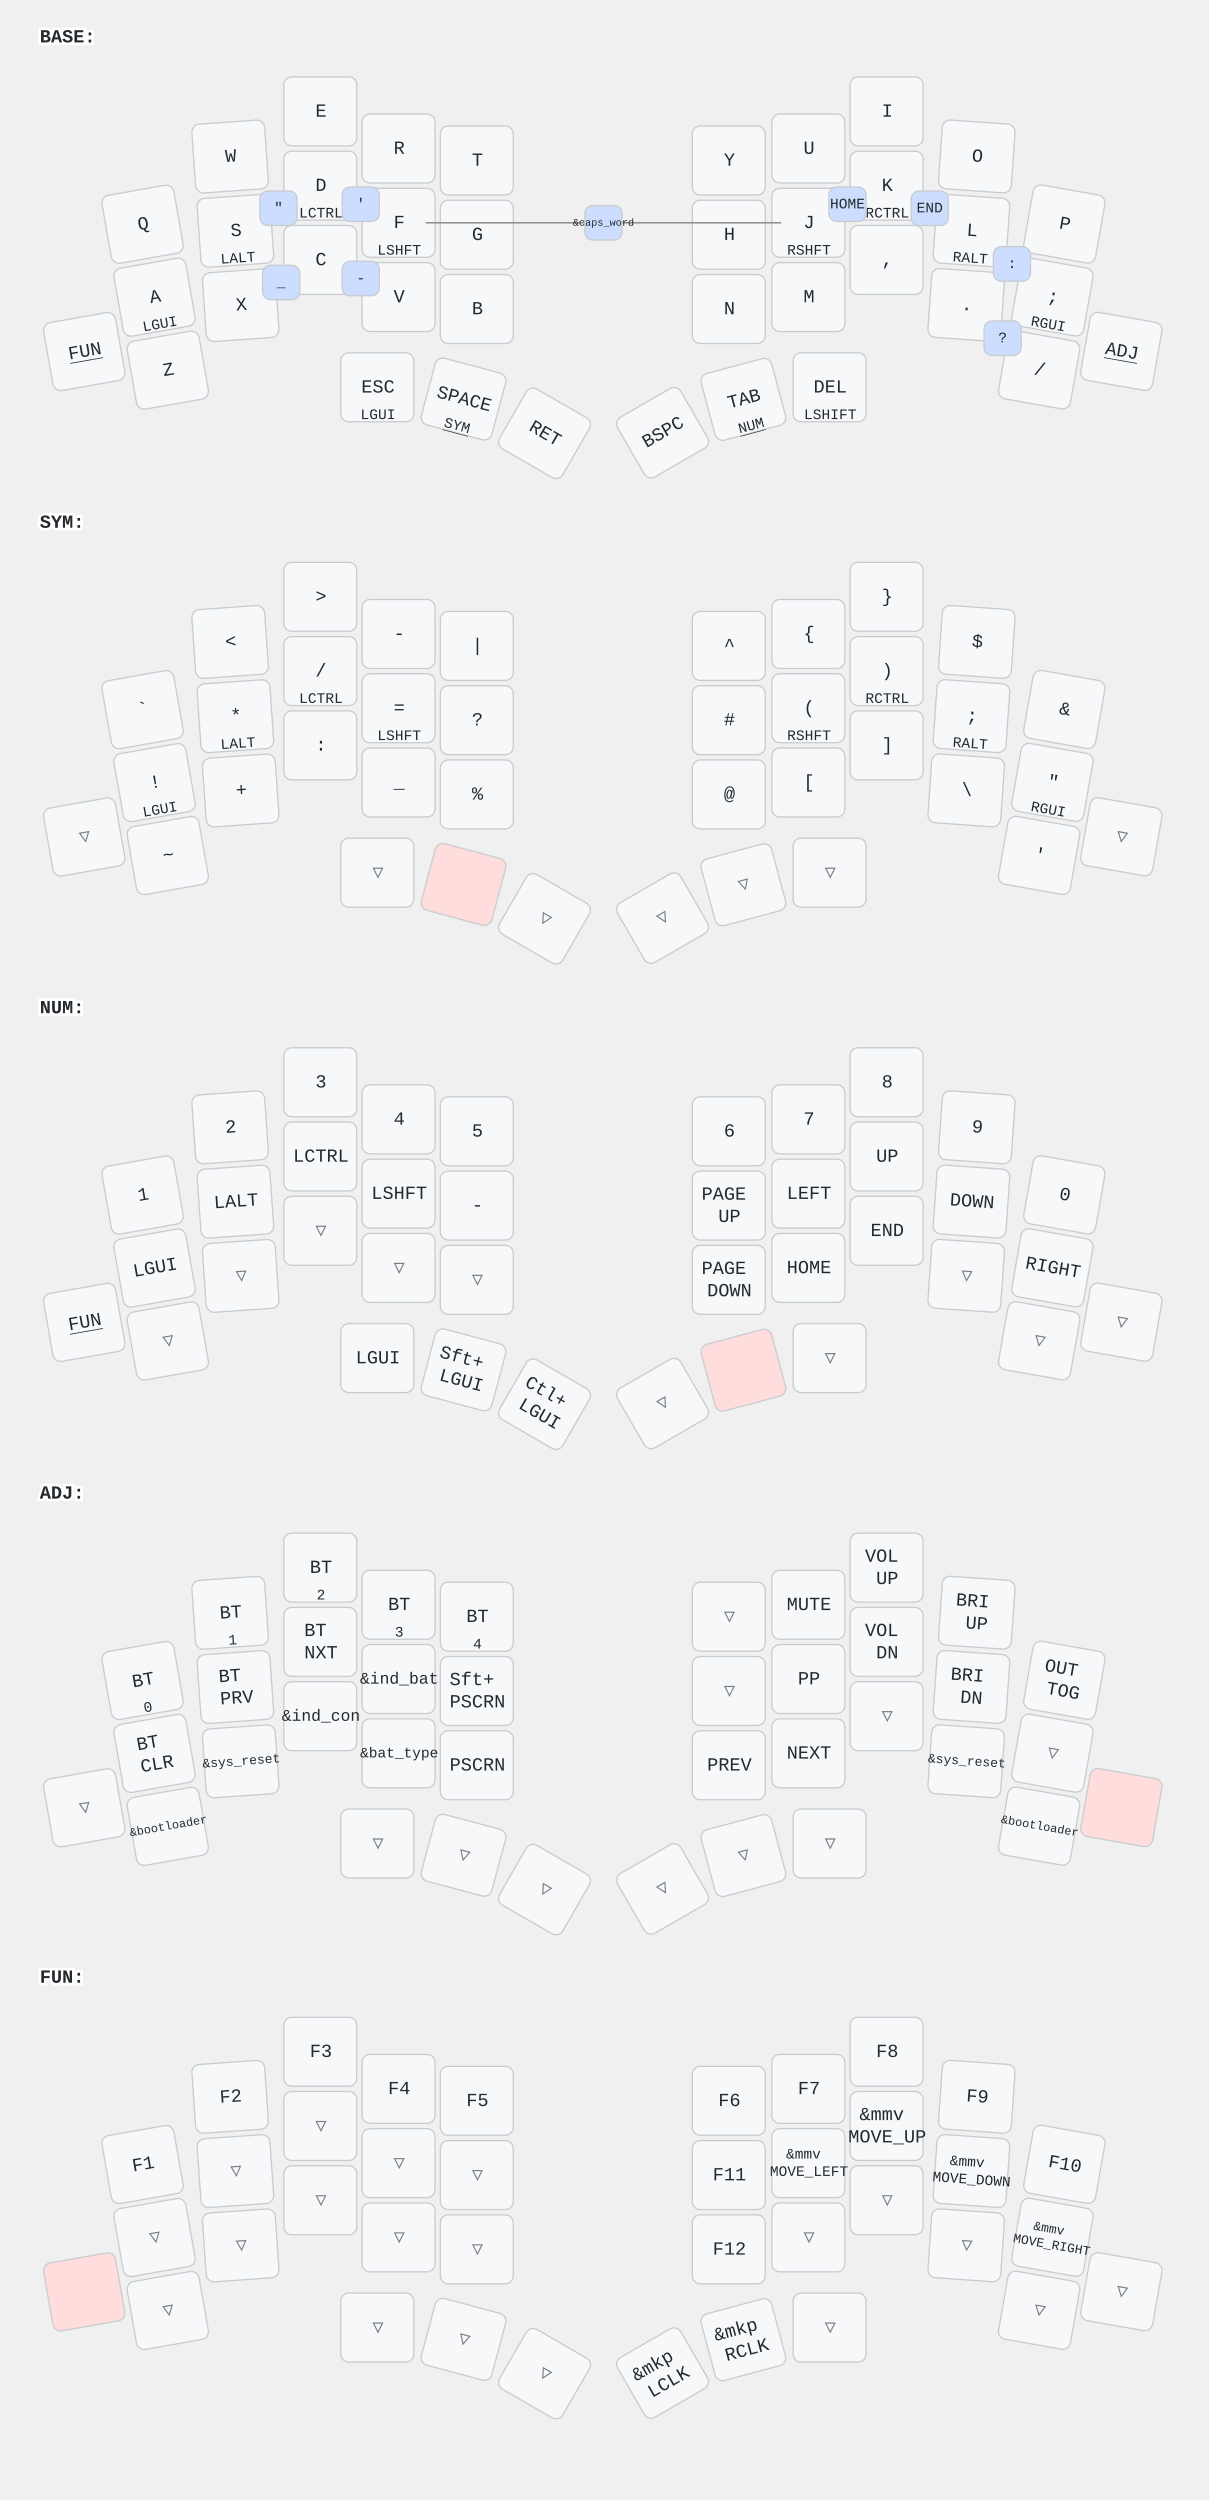
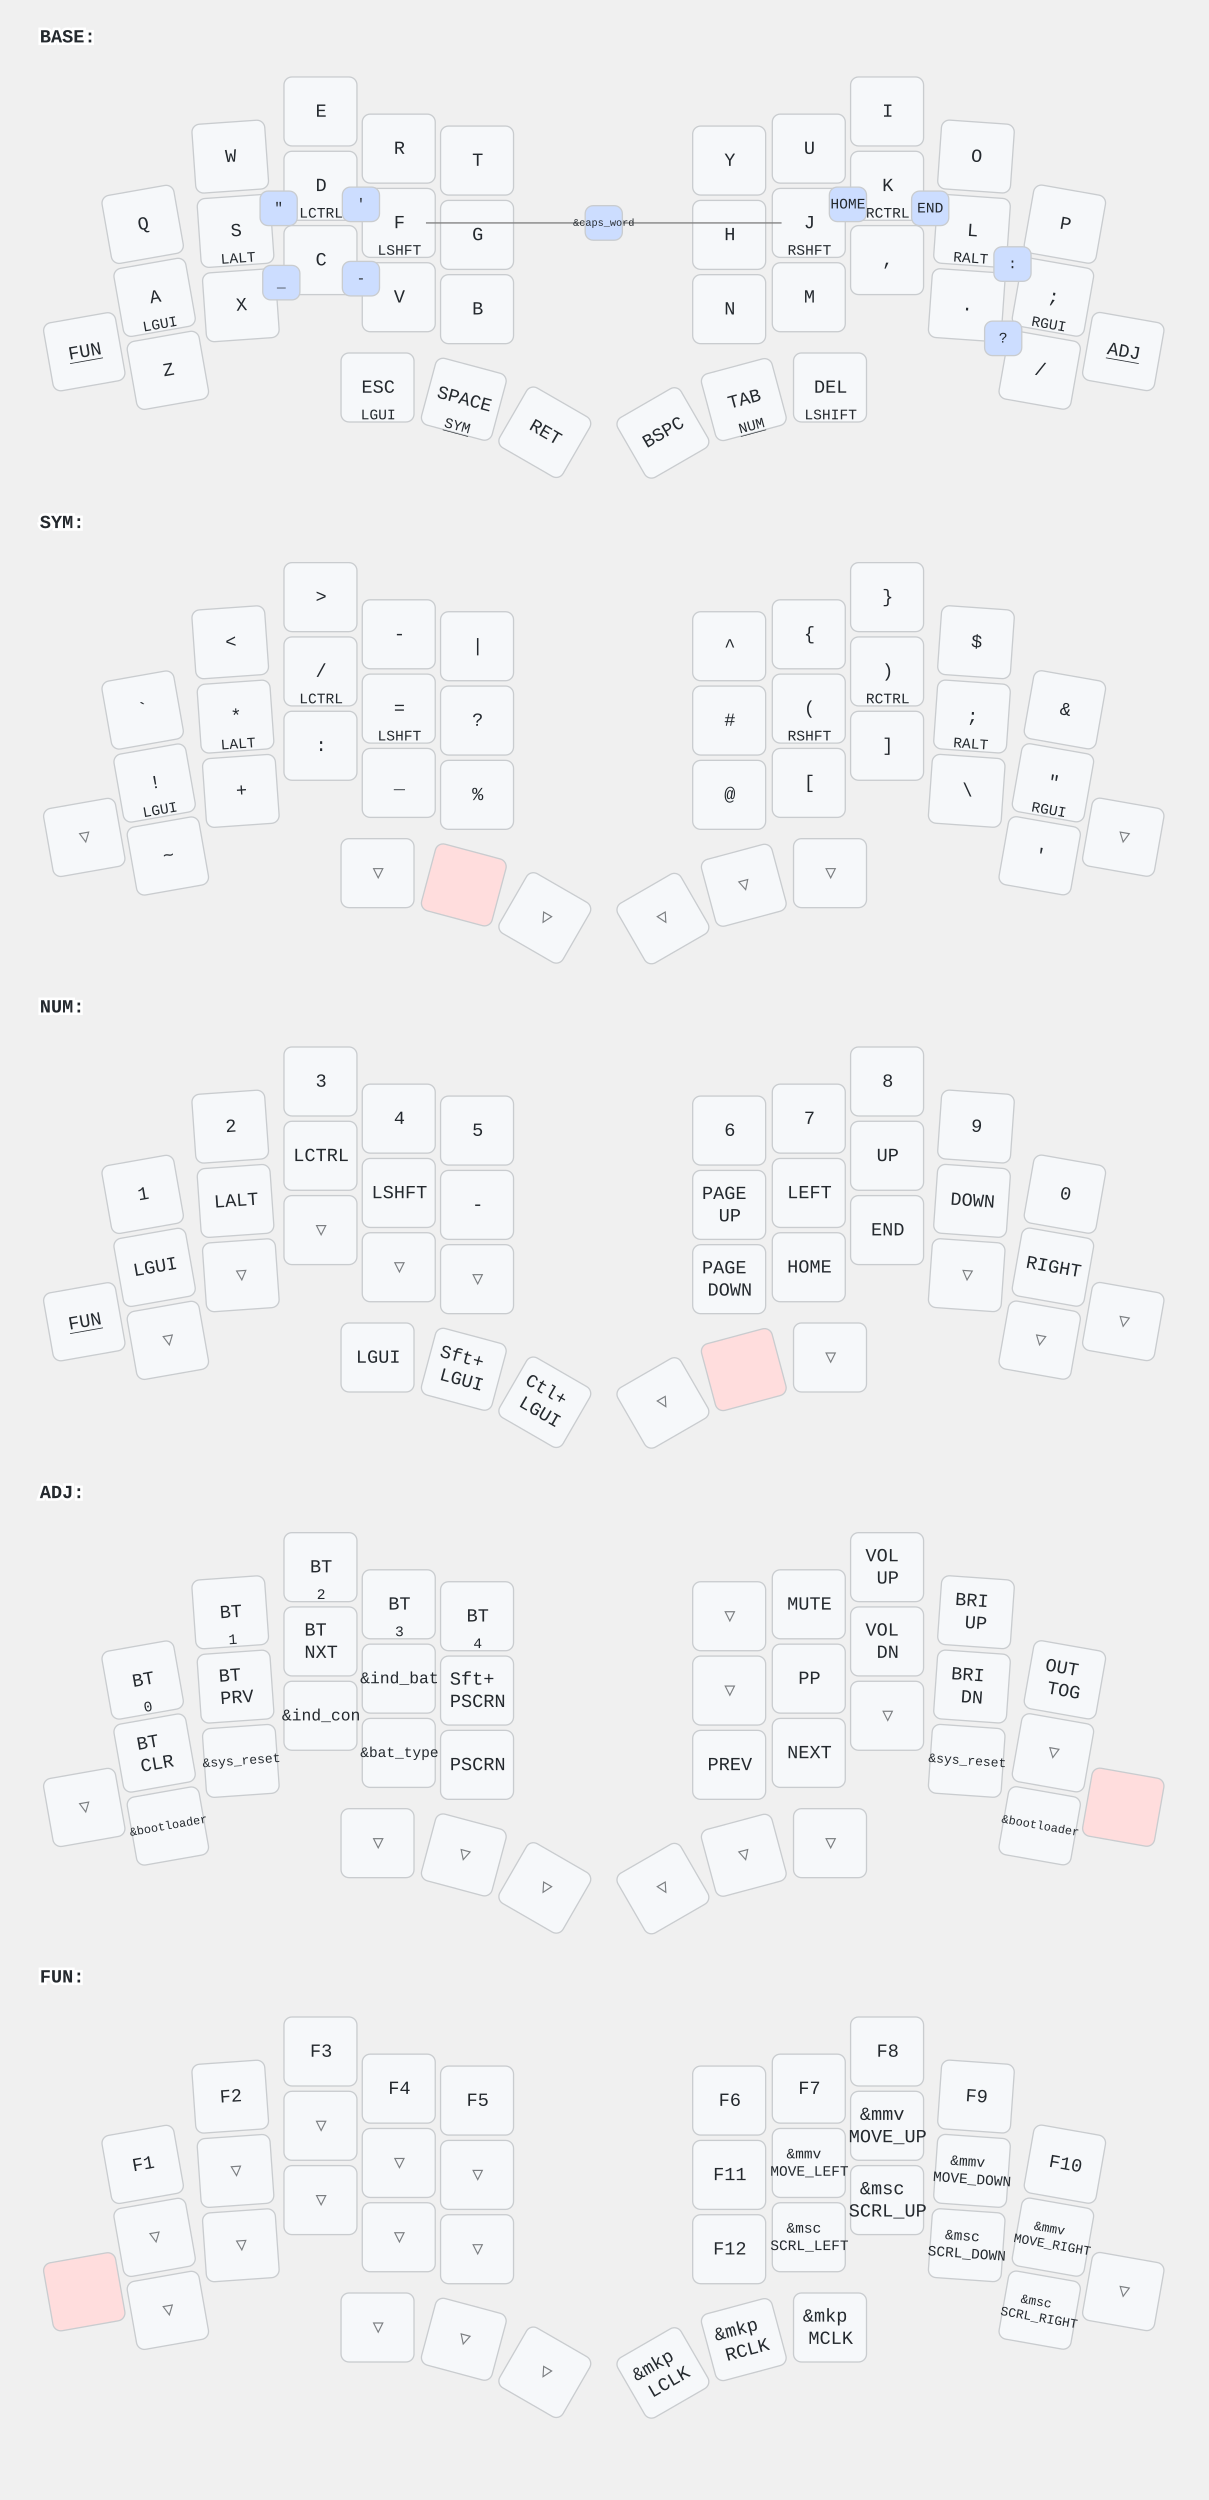
- <svg xmlns="http://www.w3.org/2000/svg" width="911" height="1885" viewBox="0 0 911 1885" class="keymap">
+ <svg xmlns="http://www.w3.org/2000/svg" width="911" height="1884" viewBox="0 0 911 1884" class="keymap">
  <style>/* inherit to force styles through use tags */
svg path {
    fill: inherit;
}

/* font and background color specifications */
svg.keymap {
    font-family: SFMono-Regular,Consolas,Liberation Mono,Menlo,monospace;
    font-size: 14px;
    font-kerning: normal;
    text-rendering: optimizeLegibility;
    fill: #24292e;
}

/* default key styling */
rect.key {
    fill: #f6f8fa;
}

rect.key, rect.combo {
    stroke: #c9cccf;
    stroke-width: 1;
}

/* default key side styling, only used is draw_key_sides is set */
rect.side {
    filter: brightness(90%);
}

/* color accent for combo boxes */
rect.combo, rect.combo-separate {
    fill: #cdf;
}

/* color accent for held keys */
rect.held, rect.combo.held {
    fill: #fdd;
}

/* color accent for ghost (optional) keys */
rect.ghost, rect.combo.ghost {
    stroke-dasharray: 4, 4;
    stroke-width: 2;
}

text {
    text-anchor: middle;
    dominant-baseline: middle;
}

/* styling for layer labels */
text.label {
    font-weight: bold;
    text-anchor: start;
    stroke: white;
    stroke-width: 4;
    paint-order: stroke;
}

/* styling for optional footer */
text.footer {
    text-anchor: end;
    dominant-baseline: auto;
    stroke: white;
    stroke-width: 4;
    paint-order: stroke;
}

/* styling for combo tap, and key non-tap label text */
text.combo, text.hold, text.shifted, text.left, text.right, text.tl, text.tr, text.bl, text.br {
    font-size: 11px;
}

text.hold, text.bl, text.br {
    text-anchor: middle;
    dominant-baseline: auto;
}

text.shifted, text.tl, text.tr {
    text-anchor: middle;
    dominant-baseline: hanging;
}

text.left, text.tl, text.bl {
    text-anchor: start;
}

text.right, text.tr, text.br {
    text-anchor: end;
}

text.layer-activator {
    text-decoration: underline;
}

/* styling for hold/shifted label text in combo box */
text.combo.hold, text.combo.shifted, text.combo.left, text.combo.right {
    font-size: 8px;
}

/* lighter symbol for transparent keys */
text.trans {
    fill: #7b7e81;
}

/* styling for combo dendrons */
path.combo {
    stroke-width: 1;
    stroke: gray;
    fill: none;
}

/* Start Tabler Icons Cleanup */
/* cannot use height/width with glyphs */
.icon-tabler &gt; path {
    fill: inherit;
    stroke: inherit;
    stroke-width: 2;
}
/* hide tabler's default box */
.icon-tabler &gt; path[stroke="none"][fill="none"] {
    visibility: hidden;
}
/* End Tabler Icons Cleanup */
</style>
  <g transform="translate(30, 0)" class="layer-BASE">
    <text x="0" y="28" class="label" id="BASE">BASE:</text>
    <g transform="translate(0, 56)">
      <g transform="translate(78, 113) rotate(-10.0)" class="key keypos-0">
        <rect rx="6" ry="6" x="-28" y="-26" width="55" height="52" class="key" />
        <text x="0" y="0" class="key tap">Q</text>
      </g>
      <g transform="translate(144, 62) rotate(-4.0)" class="key keypos-1">
        <rect rx="6" ry="6" x="-28" y="-26" width="55" height="52" class="key" />
        <text x="0" y="0" class="key tap">W</text>
      </g>
      <g transform="translate(212, 28)" class="key keypos-2">
        <rect rx="6" ry="6" x="-28" y="-26" width="55" height="52" class="key" />
        <text x="0" y="0" class="key tap">E</text>
      </g>
      <g transform="translate(271, 56)" class="key keypos-3">
        <rect rx="6" ry="6" x="-28" y="-26" width="55" height="52" class="key" />
        <text x="0" y="0" class="key tap">R</text>
      </g>
      <g transform="translate(330, 65)" class="key keypos-4">
        <rect rx="6" ry="6" x="-28" y="-26" width="55" height="52" class="key" />
        <text x="0" y="0" class="key tap">T</text>
      </g>
      <g transform="translate(520, 65)" class="key keypos-5">
        <rect rx="6" ry="6" x="-28" y="-26" width="55" height="52" class="key" />
        <text x="0" y="0" class="key tap">Y</text>
      </g>
      <g transform="translate(580, 56)" class="key keypos-6">
        <rect rx="6" ry="6" x="-28" y="-26" width="55" height="52" class="key" />
        <text x="0" y="0" class="key tap">U</text>
      </g>
      <g transform="translate(639, 28)" class="key keypos-7">
        <rect rx="6" ry="6" x="-28" y="-26" width="55" height="52" class="key" />
        <text x="0" y="0" class="key tap">I</text>
      </g>
-       <g transform="translate(707, 62) rotate(4.0)" class="key keypos-8">
+       <g transform="translate(706, 62) rotate(4.0)" class="key keypos-8">
        <rect rx="6" ry="6" x="-28" y="-26" width="55" height="52" class="key" />
        <text x="0" y="0" class="key tap">O</text>
      </g>
      <g transform="translate(773, 113) rotate(10.0)" class="key keypos-9">
        <rect rx="6" ry="6" x="-28" y="-26" width="55" height="52" class="key" />
        <text x="0" y="0" class="key tap">P</text>
      </g>
      <g transform="translate(87, 168) rotate(-10.0)" class="key keypos-10">
        <rect rx="6" ry="6" x="-28" y="-26" width="55" height="52" class="key" />
        <text x="0" y="0" class="key tap">A</text>
        <text x="0" y="24" class="key hold">LGUI</text>
      </g>
      <g transform="translate(148, 118) rotate(-4.0)" class="key keypos-11">
        <rect rx="6" ry="6" x="-28" y="-26" width="55" height="52" class="key" />
        <text x="0" y="0" class="key tap">S</text>
        <text x="0" y="24" class="key hold">LALT</text>
      </g>
      <g transform="translate(212, 84)" class="key keypos-12">
        <rect rx="6" ry="6" x="-28" y="-26" width="55" height="52" class="key" />
        <text x="0" y="0" class="key tap">D</text>
        <text x="0" y="24" class="key hold">LCTRL</text>
      </g>
      <g transform="translate(271, 112)" class="key keypos-13">
        <rect rx="6" ry="6" x="-28" y="-26" width="55" height="52" class="key" />
        <text x="0" y="0" class="key tap">F</text>
        <text x="0" y="24" class="key hold">LSHFT</text>
      </g>
      <g transform="translate(330, 121)" class="key keypos-14">
        <rect rx="6" ry="6" x="-28" y="-26" width="55" height="52" class="key" />
        <text x="0" y="0" class="key tap">G</text>
      </g>
      <g transform="translate(520, 121)" class="key keypos-15">
        <rect rx="6" ry="6" x="-28" y="-26" width="55" height="52" class="key" />
        <text x="0" y="0" class="key tap">H</text>
      </g>
      <g transform="translate(580, 112)" class="key keypos-16">
        <rect rx="6" ry="6" x="-28" y="-26" width="55" height="52" class="key" />
        <text x="0" y="0" class="key tap">J</text>
        <text x="0" y="24" class="key hold">RSHFT</text>
      </g>
      <g transform="translate(639, 84)" class="key keypos-17">
        <rect rx="6" ry="6" x="-28" y="-26" width="55" height="52" class="key" />
        <text x="0" y="0" class="key tap">K</text>
        <text x="0" y="24" class="key hold">RCTRL</text>
      </g>
      <g transform="translate(703, 118) rotate(4.0)" class="key keypos-18">
        <rect rx="6" ry="6" x="-28" y="-26" width="55" height="52" class="key" />
        <text x="0" y="0" class="key tap">L</text>
        <text x="0" y="24" class="key hold">RALT</text>
      </g>
      <g transform="translate(764, 168) rotate(10.0)" class="key keypos-19">
        <rect rx="6" ry="6" x="-28" y="-26" width="55" height="52" class="key" />
        <text x="0" y="0" class="key tap">;</text>
        <text x="0" y="24" class="key hold">RGUI</text>
      </g>
      <g transform="translate(34, 209) rotate(-10.0)" class="key keypos-20">
        <rect rx="6" ry="6" x="-28" y="-26" width="55" height="52" class="key" />
        <a href="#FUN">
          <text x="0" y="0" class="key tap layer-activator">FUN</text>
        </a>
      </g>
      <g transform="translate(97, 223) rotate(-10.0)" class="key keypos-21">
        <rect rx="6" ry="6" x="-28" y="-26" width="55" height="52" class="key" />
        <text x="0" y="0" class="key tap">Z</text>
      </g>
      <g transform="translate(152, 174) rotate(-4.0)" class="key keypos-22">
        <rect rx="6" ry="6" x="-28" y="-26" width="55" height="52" class="key" />
        <text x="0" y="0" class="key tap">X</text>
      </g>
      <g transform="translate(212, 140)" class="key keypos-23">
        <rect rx="6" ry="6" x="-28" y="-26" width="55" height="52" class="key" />
        <text x="0" y="0" class="key tap">C</text>
      </g>
      <g transform="translate(271, 168)" class="key keypos-24">
        <rect rx="6" ry="6" x="-28" y="-26" width="55" height="52" class="key" />
        <text x="0" y="0" class="key tap">V</text>
      </g>
      <g transform="translate(330, 177)" class="key keypos-25">
        <rect rx="6" ry="6" x="-28" y="-26" width="55" height="52" class="key" />
        <text x="0" y="0" class="key tap">B</text>
      </g>
      <g transform="translate(520, 177)" class="key keypos-26">
        <rect rx="6" ry="6" x="-28" y="-26" width="55" height="52" class="key" />
        <text x="0" y="0" class="key tap">N</text>
      </g>
      <g transform="translate(580, 168)" class="key keypos-27">
        <rect rx="6" ry="6" x="-28" y="-26" width="55" height="52" class="key" />
        <text x="0" y="0" class="key tap">M</text>
      </g>
      <g transform="translate(639, 140)" class="key keypos-28">
        <rect rx="6" ry="6" x="-28" y="-26" width="55" height="52" class="key" />
        <text x="0" y="0" class="key tap">,</text>
      </g>
      <g transform="translate(699, 174) rotate(4.0)" class="key keypos-29">
        <rect rx="6" ry="6" x="-28" y="-26" width="55" height="52" class="key" />
        <text x="0" y="0" class="key tap">.</text>
      </g>
      <g transform="translate(754, 223) rotate(10.0)" class="key keypos-30">
        <rect rx="6" ry="6" x="-28" y="-26" width="55" height="52" class="key" />
        <text x="0" y="0" class="key tap">/</text>
      </g>
-       <g transform="translate(816, 209) rotate(10.0)" class="key keypos-31">
+       <g transform="translate(817, 209) rotate(10.0)" class="key keypos-31">
        <rect rx="6" ry="6" x="-28" y="-26" width="55" height="52" class="key" />
        <a href="#ADJ">
          <text x="0" y="0" class="key tap layer-activator">ADJ</text>
        </a>
      </g>
      <g transform="translate(255, 236)" class="key keypos-32">
        <rect rx="6" ry="6" x="-28" y="-26" width="55" height="52" class="key" />
        <text x="0" y="0" class="key tap">ESC</text>
        <text x="0" y="24" class="key hold">LGUI</text>
      </g>
      <g transform="translate(320, 245) rotate(15.0)" class="key keypos-33">
        <rect rx="6" ry="6" x="-28" y="-26" width="55" height="52" class="key" />
        <text x="0" y="0" class="key tap">SPACE</text>
        <a href="#SYM">
          <text x="0" y="24" class="key hold layer-activator">SYM</text>
        </a>
      </g>
-       <g transform="translate(381, 271) rotate(30.0)" class="key keypos-34">
+       <g transform="translate(381, 270) rotate(30.0)" class="key keypos-34">
        <rect rx="6" ry="6" x="-28" y="-26" width="55" height="52" class="key" />
        <text x="0" y="0" class="key tap">RET</text>
      </g>
      <g transform="translate(470, 270) rotate(-30.0)" class="key keypos-35">
        <rect rx="6" ry="6" x="-28" y="-26" width="55" height="52" class="key" />
        <text x="0" y="0" class="key tap">BSPC</text>
      </g>
      <g transform="translate(531, 245) rotate(-15.0)" class="key keypos-36">
        <rect rx="6" ry="6" x="-28" y="-26" width="55" height="52" class="key" />
        <text x="0" y="0" class="key tap">TAB</text>
        <a href="#NUM">
          <text x="0" y="24" class="key hold layer-activator">NUM</text>
        </a>
      </g>
      <g transform="translate(596, 236)" class="key keypos-37">
        <rect rx="6" ry="6" x="-28" y="-26" width="55" height="52" class="key" />
        <text x="0" y="0" class="key tap">DEL</text>
        <text x="0" y="24" class="key hold">LSHIFT</text>
      </g>
      <g class="combo combopos-0">
        <path d="M425,112 l-134,0" class="combo" />
        <path d="M425,112 l134,0" class="combo" />
        <rect rx="6" ry="6" x="411" y="99" width="28" height="26" class="combo" />
        <text x="425" y="112" class="combo tap">
          <tspan style="font-size: 70%">&amp;caps_word</tspan>
        </text>
      </g>
      <g class="combo combopos-1">
        <rect rx="6" ry="6" x="168" y="144" width="28" height="26" class="combo" />
        <text x="182" y="157" class="combo tap">_</text>
      </g>
      <g class="combo combopos-2">
        <rect rx="6" ry="6" x="228" y="141" width="28" height="26" class="combo" />
        <text x="242" y="154" class="combo tap">-</text>
      </g>
      <g class="combo combopos-3">
        <rect rx="6" ry="6" x="719" y="130" width="28" height="26" class="combo" />
        <text x="733" y="143" class="combo tap">:</text>
      </g>
      <g class="combo combopos-4">
        <rect rx="6" ry="6" x="712" y="186" width="28" height="26" class="combo" />
        <text x="726" y="199" class="combo tap">?</text>
      </g>
      <g class="combo combopos-5">
        <rect rx="6" ry="6" x="595" y="85" width="28" height="26" class="combo" />
        <text x="609" y="98" class="combo tap">HOME</text>
      </g>
      <g class="combo combopos-6">
        <rect rx="6" ry="6" x="657" y="88" width="28" height="26" class="combo" />
        <text x="671" y="101" class="combo tap">END</text>
      </g>
      <g class="combo combopos-7">
        <rect rx="6" ry="6" x="228" y="85" width="28" height="26" class="combo" />
        <text x="242" y="98" class="combo tap">'</text>
      </g>
      <g class="combo combopos-8">
        <rect rx="6" ry="6" x="166" y="88" width="28" height="26" class="combo" />
        <text x="180" y="101" class="combo tap">"</text>
      </g>
    </g>
  </g>
  <g transform="translate(30, 366)" class="layer-SYM">
    <text x="0" y="28" class="label" id="SYM">SYM:</text>
    <g transform="translate(0, 56)">
      <g transform="translate(78, 113) rotate(-10.0)" class="key keypos-0">
        <rect rx="6" ry="6" x="-28" y="-26" width="55" height="52" class="key" />
        <text x="0" y="0" class="key tap">`</text>
      </g>
      <g transform="translate(144, 62) rotate(-4.0)" class="key keypos-1">
        <rect rx="6" ry="6" x="-28" y="-26" width="55" height="52" class="key" />
        <text x="0" y="0" class="key tap">&lt;</text>
      </g>
      <g transform="translate(212, 28)" class="key keypos-2">
        <rect rx="6" ry="6" x="-28" y="-26" width="55" height="52" class="key" />
        <text x="0" y="0" class="key tap">&gt;</text>
      </g>
      <g transform="translate(271, 56)" class="key keypos-3">
        <rect rx="6" ry="6" x="-28" y="-26" width="55" height="52" class="key" />
        <text x="0" y="0" class="key tap">-</text>
      </g>
      <g transform="translate(330, 65)" class="key keypos-4">
        <rect rx="6" ry="6" x="-28" y="-26" width="55" height="52" class="key" />
        <text x="0" y="0" class="key tap">|</text>
      </g>
      <g transform="translate(520, 65)" class="key keypos-5">
        <rect rx="6" ry="6" x="-28" y="-26" width="55" height="52" class="key" />
        <text x="0" y="0" class="key tap">^</text>
      </g>
      <g transform="translate(580, 56)" class="key keypos-6">
        <rect rx="6" ry="6" x="-28" y="-26" width="55" height="52" class="key" />
        <text x="0" y="0" class="key tap">{</text>
      </g>
      <g transform="translate(639, 28)" class="key keypos-7">
        <rect rx="6" ry="6" x="-28" y="-26" width="55" height="52" class="key" />
        <text x="0" y="0" class="key tap">}</text>
      </g>
-       <g transform="translate(707, 62) rotate(4.0)" class="key keypos-8">
+       <g transform="translate(706, 62) rotate(4.0)" class="key keypos-8">
        <rect rx="6" ry="6" x="-28" y="-26" width="55" height="52" class="key" />
        <text x="0" y="0" class="key tap">$</text>
      </g>
      <g transform="translate(773, 113) rotate(10.0)" class="key keypos-9">
        <rect rx="6" ry="6" x="-28" y="-26" width="55" height="52" class="key" />
        <text x="0" y="0" class="key tap">&amp;</text>
      </g>
      <g transform="translate(87, 168) rotate(-10.0)" class="key keypos-10">
        <rect rx="6" ry="6" x="-28" y="-26" width="55" height="52" class="key" />
        <text x="0" y="0" class="key tap">!</text>
        <text x="0" y="24" class="key hold">LGUI</text>
      </g>
      <g transform="translate(148, 118) rotate(-4.0)" class="key keypos-11">
        <rect rx="6" ry="6" x="-28" y="-26" width="55" height="52" class="key" />
        <text x="0" y="0" class="key tap">*</text>
        <text x="0" y="24" class="key hold">LALT</text>
      </g>
      <g transform="translate(212, 84)" class="key keypos-12">
        <rect rx="6" ry="6" x="-28" y="-26" width="55" height="52" class="key" />
        <text x="0" y="0" class="key tap">/</text>
        <text x="0" y="24" class="key hold">LCTRL</text>
      </g>
      <g transform="translate(271, 112)" class="key keypos-13">
        <rect rx="6" ry="6" x="-28" y="-26" width="55" height="52" class="key" />
        <text x="0" y="0" class="key tap">=</text>
        <text x="0" y="24" class="key hold">LSHFT</text>
      </g>
      <g transform="translate(330, 121)" class="key keypos-14">
        <rect rx="6" ry="6" x="-28" y="-26" width="55" height="52" class="key" />
        <text x="0" y="0" class="key tap">?</text>
      </g>
      <g transform="translate(520, 121)" class="key keypos-15">
        <rect rx="6" ry="6" x="-28" y="-26" width="55" height="52" class="key" />
        <text x="0" y="0" class="key tap">#</text>
      </g>
      <g transform="translate(580, 112)" class="key keypos-16">
        <rect rx="6" ry="6" x="-28" y="-26" width="55" height="52" class="key" />
        <text x="0" y="0" class="key tap">(</text>
        <text x="0" y="24" class="key hold">RSHFT</text>
      </g>
      <g transform="translate(639, 84)" class="key keypos-17">
        <rect rx="6" ry="6" x="-28" y="-26" width="55" height="52" class="key" />
        <text x="0" y="0" class="key tap">)</text>
        <text x="0" y="24" class="key hold">RCTRL</text>
      </g>
      <g transform="translate(703, 118) rotate(4.0)" class="key keypos-18">
        <rect rx="6" ry="6" x="-28" y="-26" width="55" height="52" class="key" />
        <text x="0" y="0" class="key tap">;</text>
        <text x="0" y="24" class="key hold">RALT</text>
      </g>
      <g transform="translate(764, 168) rotate(10.0)" class="key keypos-19">
        <rect rx="6" ry="6" x="-28" y="-26" width="55" height="52" class="key" />
        <text x="0" y="0" class="key tap">"</text>
        <text x="0" y="24" class="key hold">RGUI</text>
      </g>
      <g transform="translate(34, 209) rotate(-10.0)" class="key trans keypos-20">
        <rect rx="6" ry="6" x="-28" y="-26" width="55" height="52" class="key trans" />
        <text x="0" y="0" class="key trans tap">▽</text>
      </g>
      <g transform="translate(97, 223) rotate(-10.0)" class="key keypos-21">
        <rect rx="6" ry="6" x="-28" y="-26" width="55" height="52" class="key" />
        <text x="0" y="0" class="key tap">~</text>
      </g>
      <g transform="translate(152, 174) rotate(-4.0)" class="key keypos-22">
        <rect rx="6" ry="6" x="-28" y="-26" width="55" height="52" class="key" />
        <text x="0" y="0" class="key tap">+</text>
      </g>
      <g transform="translate(212, 140)" class="key keypos-23">
        <rect rx="6" ry="6" x="-28" y="-26" width="55" height="52" class="key" />
        <text x="0" y="0" class="key tap">:</text>
      </g>
      <g transform="translate(271, 168)" class="key keypos-24">
        <rect rx="6" ry="6" x="-28" y="-26" width="55" height="52" class="key" />
        <text x="0" y="0" class="key tap">_</text>
      </g>
      <g transform="translate(330, 177)" class="key keypos-25">
        <rect rx="6" ry="6" x="-28" y="-26" width="55" height="52" class="key" />
        <text x="0" y="0" class="key tap">%</text>
      </g>
      <g transform="translate(520, 177)" class="key keypos-26">
        <rect rx="6" ry="6" x="-28" y="-26" width="55" height="52" class="key" />
        <text x="0" y="0" class="key tap">@</text>
      </g>
      <g transform="translate(580, 168)" class="key keypos-27">
        <rect rx="6" ry="6" x="-28" y="-26" width="55" height="52" class="key" />
        <text x="0" y="0" class="key tap">[</text>
      </g>
      <g transform="translate(639, 140)" class="key keypos-28">
        <rect rx="6" ry="6" x="-28" y="-26" width="55" height="52" class="key" />
        <text x="0" y="0" class="key tap">]</text>
      </g>
      <g transform="translate(699, 174) rotate(4.0)" class="key keypos-29">
        <rect rx="6" ry="6" x="-28" y="-26" width="55" height="52" class="key" />
        <text x="0" y="0" class="key tap">\</text>
      </g>
      <g transform="translate(754, 223) rotate(10.0)" class="key keypos-30">
        <rect rx="6" ry="6" x="-28" y="-26" width="55" height="52" class="key" />
        <text x="0" y="0" class="key tap">'</text>
      </g>
-       <g transform="translate(816, 209) rotate(10.0)" class="key trans keypos-31">
+       <g transform="translate(817, 209) rotate(10.0)" class="key trans keypos-31">
        <rect rx="6" ry="6" x="-28" y="-26" width="55" height="52" class="key trans" />
        <text x="0" y="0" class="key trans tap">▽</text>
      </g>
      <g transform="translate(255, 236)" class="key trans keypos-32">
        <rect rx="6" ry="6" x="-28" y="-26" width="55" height="52" class="key trans" />
        <text x="0" y="0" class="key trans tap">▽</text>
      </g>
      <g transform="translate(320, 245) rotate(15.0)" class="key held keypos-33">
        <rect rx="6" ry="6" x="-28" y="-26" width="55" height="52" class="key held" />
      </g>
-       <g transform="translate(381, 271) rotate(30.0)" class="key trans keypos-34">
+       <g transform="translate(381, 270) rotate(30.0)" class="key trans keypos-34">
        <rect rx="6" ry="6" x="-28" y="-26" width="55" height="52" class="key trans" />
        <text x="0" y="0" class="key trans tap">▽</text>
      </g>
      <g transform="translate(470, 270) rotate(-30.0)" class="key trans keypos-35">
        <rect rx="6" ry="6" x="-28" y="-26" width="55" height="52" class="key trans" />
        <text x="0" y="0" class="key trans tap">▽</text>
      </g>
      <g transform="translate(531, 245) rotate(-15.0)" class="key trans keypos-36">
        <rect rx="6" ry="6" x="-28" y="-26" width="55" height="52" class="key trans" />
        <text x="0" y="0" class="key trans tap">▽</text>
      </g>
      <g transform="translate(596, 236)" class="key trans keypos-37">
        <rect rx="6" ry="6" x="-28" y="-26" width="55" height="52" class="key trans" />
        <text x="0" y="0" class="key trans tap">▽</text>
      </g>
    </g>
  </g>
-   <g transform="translate(30, 732)" class="layer-NUM">
+   <g transform="translate(30, 731)" class="layer-NUM">
    <text x="0" y="28" class="label" id="NUM">NUM:</text>
    <g transform="translate(0, 56)">
      <g transform="translate(78, 113) rotate(-10.0)" class="key keypos-0">
        <rect rx="6" ry="6" x="-28" y="-26" width="55" height="52" class="key" />
        <text x="0" y="0" class="key tap">1</text>
      </g>
      <g transform="translate(144, 62) rotate(-4.0)" class="key keypos-1">
        <rect rx="6" ry="6" x="-28" y="-26" width="55" height="52" class="key" />
        <text x="0" y="0" class="key tap">2</text>
      </g>
      <g transform="translate(212, 28)" class="key keypos-2">
        <rect rx="6" ry="6" x="-28" y="-26" width="55" height="52" class="key" />
        <text x="0" y="0" class="key tap">3</text>
      </g>
      <g transform="translate(271, 56)" class="key keypos-3">
        <rect rx="6" ry="6" x="-28" y="-26" width="55" height="52" class="key" />
        <text x="0" y="0" class="key tap">4</text>
      </g>
      <g transform="translate(330, 65)" class="key keypos-4">
        <rect rx="6" ry="6" x="-28" y="-26" width="55" height="52" class="key" />
        <text x="0" y="0" class="key tap">5</text>
      </g>
      <g transform="translate(520, 65)" class="key keypos-5">
        <rect rx="6" ry="6" x="-28" y="-26" width="55" height="52" class="key" />
        <text x="0" y="0" class="key tap">6</text>
      </g>
      <g transform="translate(580, 56)" class="key keypos-6">
        <rect rx="6" ry="6" x="-28" y="-26" width="55" height="52" class="key" />
        <text x="0" y="0" class="key tap">7</text>
      </g>
      <g transform="translate(639, 28)" class="key keypos-7">
        <rect rx="6" ry="6" x="-28" y="-26" width="55" height="52" class="key" />
        <text x="0" y="0" class="key tap">8</text>
      </g>
-       <g transform="translate(707, 62) rotate(4.0)" class="key keypos-8">
+       <g transform="translate(706, 62) rotate(4.0)" class="key keypos-8">
        <rect rx="6" ry="6" x="-28" y="-26" width="55" height="52" class="key" />
        <text x="0" y="0" class="key tap">9</text>
      </g>
      <g transform="translate(773, 113) rotate(10.0)" class="key keypos-9">
        <rect rx="6" ry="6" x="-28" y="-26" width="55" height="52" class="key" />
        <text x="0" y="0" class="key tap">0</text>
      </g>
      <g transform="translate(87, 168) rotate(-10.0)" class="key keypos-10">
        <rect rx="6" ry="6" x="-28" y="-26" width="55" height="52" class="key" />
        <text x="0" y="0" class="key tap">LGUI</text>
      </g>
      <g transform="translate(148, 118) rotate(-4.0)" class="key keypos-11">
        <rect rx="6" ry="6" x="-28" y="-26" width="55" height="52" class="key" />
        <text x="0" y="0" class="key tap">LALT</text>
      </g>
      <g transform="translate(212, 84)" class="key keypos-12">
        <rect rx="6" ry="6" x="-28" y="-26" width="55" height="52" class="key" />
        <text x="0" y="0" class="key tap">LCTRL</text>
      </g>
      <g transform="translate(271, 112)" class="key keypos-13">
        <rect rx="6" ry="6" x="-28" y="-26" width="55" height="52" class="key" />
        <text x="0" y="0" class="key tap">LSHFT</text>
      </g>
      <g transform="translate(330, 121)" class="key keypos-14">
        <rect rx="6" ry="6" x="-28" y="-26" width="55" height="52" class="key" />
        <text x="0" y="0" class="key tap">-</text>
      </g>
      <g transform="translate(520, 121)" class="key keypos-15">
        <rect rx="6" ry="6" x="-28" y="-26" width="55" height="52" class="key" />
        <text x="0" y="0" class="key tap">
          <tspan x="0" dy="-0.6em">PAGE</tspan>
          <tspan x="0" dy="1.2em">UP</tspan>
        </text>
      </g>
      <g transform="translate(580, 112)" class="key keypos-16">
        <rect rx="6" ry="6" x="-28" y="-26" width="55" height="52" class="key" />
        <text x="0" y="0" class="key tap">LEFT</text>
      </g>
      <g transform="translate(639, 84)" class="key keypos-17">
        <rect rx="6" ry="6" x="-28" y="-26" width="55" height="52" class="key" />
        <text x="0" y="0" class="key tap">UP</text>
      </g>
      <g transform="translate(703, 118) rotate(4.0)" class="key keypos-18">
        <rect rx="6" ry="6" x="-28" y="-26" width="55" height="52" class="key" />
        <text x="0" y="0" class="key tap">DOWN</text>
      </g>
      <g transform="translate(764, 168) rotate(10.0)" class="key keypos-19">
        <rect rx="6" ry="6" x="-28" y="-26" width="55" height="52" class="key" />
        <text x="0" y="0" class="key tap">RIGHT</text>
      </g>
      <g transform="translate(34, 209) rotate(-10.0)" class="key keypos-20">
        <rect rx="6" ry="6" x="-28" y="-26" width="55" height="52" class="key" />
        <a href="#FUN">
          <text x="0" y="0" class="key tap layer-activator">FUN</text>
        </a>
      </g>
      <g transform="translate(97, 223) rotate(-10.0)" class="key trans keypos-21">
        <rect rx="6" ry="6" x="-28" y="-26" width="55" height="52" class="key trans" />
        <text x="0" y="0" class="key trans tap">▽</text>
      </g>
      <g transform="translate(152, 174) rotate(-4.0)" class="key trans keypos-22">
        <rect rx="6" ry="6" x="-28" y="-26" width="55" height="52" class="key trans" />
        <text x="0" y="0" class="key trans tap">▽</text>
      </g>
      <g transform="translate(212, 140)" class="key trans keypos-23">
        <rect rx="6" ry="6" x="-28" y="-26" width="55" height="52" class="key trans" />
        <text x="0" y="0" class="key trans tap">▽</text>
      </g>
      <g transform="translate(271, 168)" class="key trans keypos-24">
        <rect rx="6" ry="6" x="-28" y="-26" width="55" height="52" class="key trans" />
        <text x="0" y="0" class="key trans tap">▽</text>
      </g>
      <g transform="translate(330, 177)" class="key trans keypos-25">
        <rect rx="6" ry="6" x="-28" y="-26" width="55" height="52" class="key trans" />
        <text x="0" y="0" class="key trans tap">▽</text>
      </g>
      <g transform="translate(520, 177)" class="key keypos-26">
        <rect rx="6" ry="6" x="-28" y="-26" width="55" height="52" class="key" />
        <text x="0" y="0" class="key tap">
          <tspan x="0" dy="-0.6em">PAGE</tspan>
          <tspan x="0" dy="1.2em">DOWN</tspan>
        </text>
      </g>
      <g transform="translate(580, 168)" class="key keypos-27">
        <rect rx="6" ry="6" x="-28" y="-26" width="55" height="52" class="key" />
        <text x="0" y="0" class="key tap">HOME</text>
      </g>
      <g transform="translate(639, 140)" class="key keypos-28">
        <rect rx="6" ry="6" x="-28" y="-26" width="55" height="52" class="key" />
        <text x="0" y="0" class="key tap">END</text>
      </g>
      <g transform="translate(699, 174) rotate(4.0)" class="key trans keypos-29">
        <rect rx="6" ry="6" x="-28" y="-26" width="55" height="52" class="key trans" />
        <text x="0" y="0" class="key trans tap">▽</text>
      </g>
      <g transform="translate(754, 223) rotate(10.0)" class="key trans keypos-30">
        <rect rx="6" ry="6" x="-28" y="-26" width="55" height="52" class="key trans" />
        <text x="0" y="0" class="key trans tap">▽</text>
      </g>
-       <g transform="translate(816, 209) rotate(10.0)" class="key trans keypos-31">
+       <g transform="translate(817, 209) rotate(10.0)" class="key trans keypos-31">
        <rect rx="6" ry="6" x="-28" y="-26" width="55" height="52" class="key trans" />
        <text x="0" y="0" class="key trans tap">▽</text>
      </g>
      <g transform="translate(255, 236)" class="key keypos-32">
        <rect rx="6" ry="6" x="-28" y="-26" width="55" height="52" class="key" />
        <text x="0" y="0" class="key tap">LGUI</text>
      </g>
      <g transform="translate(320, 245) rotate(15.0)" class="key keypos-33">
        <rect rx="6" ry="6" x="-28" y="-26" width="55" height="52" class="key" />
        <text x="0" y="0" class="key tap">
          <tspan x="0" dy="-0.6em">Sft+</tspan>
          <tspan x="0" dy="1.2em">LGUI</tspan>
        </text>
      </g>
-       <g transform="translate(381, 271) rotate(30.0)" class="key keypos-34">
+       <g transform="translate(381, 270) rotate(30.0)" class="key keypos-34">
        <rect rx="6" ry="6" x="-28" y="-26" width="55" height="52" class="key" />
        <text x="0" y="0" class="key tap">
          <tspan x="0" dy="-0.6em">Ctl+</tspan>
          <tspan x="0" dy="1.2em">LGUI</tspan>
        </text>
      </g>
      <g transform="translate(470, 270) rotate(-30.0)" class="key trans keypos-35">
        <rect rx="6" ry="6" x="-28" y="-26" width="55" height="52" class="key trans" />
        <text x="0" y="0" class="key trans tap">▽</text>
      </g>
      <g transform="translate(531, 245) rotate(-15.0)" class="key held keypos-36">
        <rect rx="6" ry="6" x="-28" y="-26" width="55" height="52" class="key held" />
      </g>
      <g transform="translate(596, 236)" class="key trans keypos-37">
        <rect rx="6" ry="6" x="-28" y="-26" width="55" height="52" class="key trans" />
        <text x="0" y="0" class="key trans tap">▽</text>
      </g>
    </g>
  </g>
-   <g transform="translate(30, 1098)" class="layer-ADJ">
+   <g transform="translate(30, 1097)" class="layer-ADJ">
    <text x="0" y="28" class="label" id="ADJ">ADJ:</text>
    <g transform="translate(0, 56)">
      <g transform="translate(78, 113) rotate(-10.0)" class="key keypos-0">
        <rect rx="6" ry="6" x="-28" y="-26" width="55" height="52" class="key" />
        <text x="0" y="0" class="key tap">BT</text>
        <text x="0" y="24" class="key hold">0</text>
      </g>
      <g transform="translate(144, 62) rotate(-4.0)" class="key keypos-1">
        <rect rx="6" ry="6" x="-28" y="-26" width="55" height="52" class="key" />
        <text x="0" y="0" class="key tap">BT</text>
        <text x="0" y="24" class="key hold">1</text>
      </g>
      <g transform="translate(212, 28)" class="key keypos-2">
        <rect rx="6" ry="6" x="-28" y="-26" width="55" height="52" class="key" />
        <text x="0" y="0" class="key tap">BT</text>
        <text x="0" y="24" class="key hold">2</text>
      </g>
      <g transform="translate(271, 56)" class="key keypos-3">
        <rect rx="6" ry="6" x="-28" y="-26" width="55" height="52" class="key" />
        <text x="0" y="0" class="key tap">BT</text>
        <text x="0" y="24" class="key hold">3</text>
      </g>
      <g transform="translate(330, 65)" class="key keypos-4">
        <rect rx="6" ry="6" x="-28" y="-26" width="55" height="52" class="key" />
        <text x="0" y="0" class="key tap">BT</text>
        <text x="0" y="24" class="key hold">4</text>
      </g>
      <g transform="translate(520, 65)" class="key trans keypos-5">
        <rect rx="6" ry="6" x="-28" y="-26" width="55" height="52" class="key trans" />
        <text x="0" y="0" class="key trans tap">▽</text>
      </g>
      <g transform="translate(580, 56)" class="key keypos-6">
        <rect rx="6" ry="6" x="-28" y="-26" width="55" height="52" class="key" />
        <text x="0" y="0" class="key tap">MUTE</text>
      </g>
      <g transform="translate(639, 28)" class="key keypos-7">
        <rect rx="6" ry="6" x="-28" y="-26" width="55" height="52" class="key" />
        <text x="0" y="0" class="key tap">
          <tspan x="0" dy="-0.6em">VOL</tspan>
          <tspan x="0" dy="1.2em">UP</tspan>
        </text>
      </g>
-       <g transform="translate(707, 62) rotate(4.0)" class="key keypos-8">
+       <g transform="translate(706, 62) rotate(4.0)" class="key keypos-8">
        <rect rx="6" ry="6" x="-28" y="-26" width="55" height="52" class="key" />
        <text x="0" y="0" class="key tap">
          <tspan x="0" dy="-0.6em">BRI</tspan>
          <tspan x="0" dy="1.2em">UP</tspan>
        </text>
      </g>
      <g transform="translate(773, 113) rotate(10.0)" class="key keypos-9">
        <rect rx="6" ry="6" x="-28" y="-26" width="55" height="52" class="key" />
        <text x="0" y="0" class="key tap">
          <tspan x="0" dy="-0.6em">OUT</tspan>
          <tspan x="0" dy="1.2em">TOG</tspan>
        </text>
      </g>
      <g transform="translate(87, 168) rotate(-10.0)" class="key keypos-10">
        <rect rx="6" ry="6" x="-28" y="-26" width="55" height="52" class="key" />
        <text x="0" y="0" class="key tap">
          <tspan x="0" dy="-0.6em">BT</tspan>
          <tspan x="0" dy="1.2em">CLR</tspan>
        </text>
      </g>
      <g transform="translate(148, 118) rotate(-4.0)" class="key keypos-11">
        <rect rx="6" ry="6" x="-28" y="-26" width="55" height="52" class="key" />
        <text x="0" y="0" class="key tap">
          <tspan x="0" dy="-0.6em">BT</tspan>
          <tspan x="0" dy="1.2em">PRV</tspan>
        </text>
      </g>
      <g transform="translate(212, 84)" class="key keypos-12">
        <rect rx="6" ry="6" x="-28" y="-26" width="55" height="52" class="key" />
        <text x="0" y="0" class="key tap">
          <tspan x="0" dy="-0.6em">BT</tspan>
          <tspan x="0" dy="1.2em">NXT</tspan>
        </text>
      </g>
      <g transform="translate(271, 112)" class="key keypos-13">
        <rect rx="6" ry="6" x="-28" y="-26" width="55" height="52" class="key" />
        <text x="0" y="0" class="key tap">
          <tspan style="font-size: 88%">&amp;ind_bat</tspan>
        </text>
      </g>
      <g transform="translate(330, 121)" class="key keypos-14">
        <rect rx="6" ry="6" x="-28" y="-26" width="55" height="52" class="key" />
        <text x="0" y="0" class="key tap">
          <tspan x="0" dy="-0.6em">Sft+</tspan>
          <tspan x="0" dy="1.2em">PSCRN</tspan>
        </text>
      </g>
      <g transform="translate(520, 121)" class="key trans keypos-15">
        <rect rx="6" ry="6" x="-28" y="-26" width="55" height="52" class="key trans" />
        <text x="0" y="0" class="key trans tap">▽</text>
      </g>
      <g transform="translate(580, 112)" class="key keypos-16">
        <rect rx="6" ry="6" x="-28" y="-26" width="55" height="52" class="key" />
        <text x="0" y="0" class="key tap">PP</text>
      </g>
      <g transform="translate(639, 84)" class="key keypos-17">
        <rect rx="6" ry="6" x="-28" y="-26" width="55" height="52" class="key" />
        <text x="0" y="0" class="key tap">
          <tspan x="0" dy="-0.6em">VOL</tspan>
          <tspan x="0" dy="1.2em">DN</tspan>
        </text>
      </g>
      <g transform="translate(703, 118) rotate(4.0)" class="key keypos-18">
        <rect rx="6" ry="6" x="-28" y="-26" width="55" height="52" class="key" />
        <text x="0" y="0" class="key tap">
          <tspan x="0" dy="-0.6em">BRI</tspan>
          <tspan x="0" dy="1.2em">DN</tspan>
        </text>
      </g>
      <g transform="translate(764, 168) rotate(10.0)" class="key trans keypos-19">
        <rect rx="6" ry="6" x="-28" y="-26" width="55" height="52" class="key trans" />
        <text x="0" y="0" class="key trans tap">▽</text>
      </g>
      <g transform="translate(34, 209) rotate(-10.0)" class="key trans keypos-20">
        <rect rx="6" ry="6" x="-28" y="-26" width="55" height="52" class="key trans" />
        <text x="0" y="0" class="key trans tap">▽</text>
      </g>
      <g transform="translate(97, 223) rotate(-10.0)" class="key keypos-21">
        <rect rx="6" ry="6" x="-28" y="-26" width="55" height="52" class="key" />
        <text x="0" y="0" class="key tap">
          <tspan style="font-size: 64%">&amp;bootloader</tspan>
        </text>
      </g>
      <g transform="translate(152, 174) rotate(-4.0)" class="key keypos-22">
        <rect rx="6" ry="6" x="-28" y="-26" width="55" height="52" class="key" />
        <text x="0" y="0" class="key tap">
          <tspan style="font-size: 70%">&amp;sys_reset</tspan>
        </text>
      </g>
      <g transform="translate(212, 140)" class="key keypos-23">
        <rect rx="6" ry="6" x="-28" y="-26" width="55" height="52" class="key" />
        <text x="0" y="0" class="key tap">
          <tspan style="font-size: 88%">&amp;ind_con</tspan>
        </text>
      </g>
      <g transform="translate(271, 168)" class="key keypos-24">
        <rect rx="6" ry="6" x="-28" y="-26" width="55" height="52" class="key" />
        <text x="0" y="0" class="key tap">
          <tspan style="font-size: 78%">&amp;bat_type</tspan>
        </text>
      </g>
      <g transform="translate(330, 177)" class="key keypos-25">
        <rect rx="6" ry="6" x="-28" y="-26" width="55" height="52" class="key" />
        <text x="0" y="0" class="key tap">PSCRN</text>
      </g>
      <g transform="translate(520, 177)" class="key keypos-26">
        <rect rx="6" ry="6" x="-28" y="-26" width="55" height="52" class="key" />
        <text x="0" y="0" class="key tap">PREV</text>
      </g>
      <g transform="translate(580, 168)" class="key keypos-27">
        <rect rx="6" ry="6" x="-28" y="-26" width="55" height="52" class="key" />
        <text x="0" y="0" class="key tap">NEXT</text>
      </g>
      <g transform="translate(639, 140)" class="key trans keypos-28">
        <rect rx="6" ry="6" x="-28" y="-26" width="55" height="52" class="key trans" />
        <text x="0" y="0" class="key trans tap">▽</text>
      </g>
      <g transform="translate(699, 174) rotate(4.0)" class="key keypos-29">
        <rect rx="6" ry="6" x="-28" y="-26" width="55" height="52" class="key" />
        <text x="0" y="0" class="key tap">
          <tspan style="font-size: 70%">&amp;sys_reset</tspan>
        </text>
      </g>
      <g transform="translate(754, 223) rotate(10.0)" class="key keypos-30">
        <rect rx="6" ry="6" x="-28" y="-26" width="55" height="52" class="key" />
        <text x="0" y="0" class="key tap">
          <tspan style="font-size: 64%">&amp;bootloader</tspan>
        </text>
      </g>
-       <g transform="translate(816, 209) rotate(10.0)" class="key held keypos-31">
+       <g transform="translate(817, 209) rotate(10.0)" class="key held keypos-31">
        <rect rx="6" ry="6" x="-28" y="-26" width="55" height="52" class="key held" />
      </g>
      <g transform="translate(255, 236)" class="key trans keypos-32">
        <rect rx="6" ry="6" x="-28" y="-26" width="55" height="52" class="key trans" />
        <text x="0" y="0" class="key trans tap">▽</text>
      </g>
      <g transform="translate(320, 245) rotate(15.0)" class="key trans keypos-33">
        <rect rx="6" ry="6" x="-28" y="-26" width="55" height="52" class="key trans" />
        <text x="0" y="0" class="key trans tap">▽</text>
      </g>
-       <g transform="translate(381, 271) rotate(30.0)" class="key trans keypos-34">
+       <g transform="translate(381, 270) rotate(30.0)" class="key trans keypos-34">
        <rect rx="6" ry="6" x="-28" y="-26" width="55" height="52" class="key trans" />
        <text x="0" y="0" class="key trans tap">▽</text>
      </g>
      <g transform="translate(470, 270) rotate(-30.0)" class="key trans keypos-35">
        <rect rx="6" ry="6" x="-28" y="-26" width="55" height="52" class="key trans" />
        <text x="0" y="0" class="key trans tap">▽</text>
      </g>
      <g transform="translate(531, 245) rotate(-15.0)" class="key trans keypos-36">
        <rect rx="6" ry="6" x="-28" y="-26" width="55" height="52" class="key trans" />
        <text x="0" y="0" class="key trans tap">▽</text>
      </g>
      <g transform="translate(596, 236)" class="key trans keypos-37">
        <rect rx="6" ry="6" x="-28" y="-26" width="55" height="52" class="key trans" />
        <text x="0" y="0" class="key trans tap">▽</text>
      </g>
    </g>
  </g>
-   <g transform="translate(30, 1463)" class="layer-FUN">
+   <g transform="translate(30, 1462)" class="layer-FUN">
    <text x="0" y="28" class="label" id="FUN">FUN:</text>
    <g transform="translate(0, 56)">
      <g transform="translate(78, 113) rotate(-10.0)" class="key keypos-0">
        <rect rx="6" ry="6" x="-28" y="-26" width="55" height="52" class="key" />
        <text x="0" y="0" class="key tap">F1</text>
      </g>
      <g transform="translate(144, 62) rotate(-4.0)" class="key keypos-1">
        <rect rx="6" ry="6" x="-28" y="-26" width="55" height="52" class="key" />
        <text x="0" y="0" class="key tap">F2</text>
      </g>
      <g transform="translate(212, 28)" class="key keypos-2">
        <rect rx="6" ry="6" x="-28" y="-26" width="55" height="52" class="key" />
        <text x="0" y="0" class="key tap">F3</text>
      </g>
      <g transform="translate(271, 56)" class="key keypos-3">
        <rect rx="6" ry="6" x="-28" y="-26" width="55" height="52" class="key" />
        <text x="0" y="0" class="key tap">F4</text>
      </g>
      <g transform="translate(330, 65)" class="key keypos-4">
        <rect rx="6" ry="6" x="-28" y="-26" width="55" height="52" class="key" />
        <text x="0" y="0" class="key tap">F5</text>
      </g>
      <g transform="translate(520, 65)" class="key keypos-5">
        <rect rx="6" ry="6" x="-28" y="-26" width="55" height="52" class="key" />
        <text x="0" y="0" class="key tap">F6</text>
      </g>
      <g transform="translate(580, 56)" class="key keypos-6">
        <rect rx="6" ry="6" x="-28" y="-26" width="55" height="52" class="key" />
        <text x="0" y="0" class="key tap">F7</text>
      </g>
      <g transform="translate(639, 28)" class="key keypos-7">
        <rect rx="6" ry="6" x="-28" y="-26" width="55" height="52" class="key" />
        <text x="0" y="0" class="key tap">F8</text>
      </g>
-       <g transform="translate(707, 62) rotate(4.0)" class="key keypos-8">
+       <g transform="translate(706, 62) rotate(4.0)" class="key keypos-8">
        <rect rx="6" ry="6" x="-28" y="-26" width="55" height="52" class="key" />
        <text x="0" y="0" class="key tap">F9</text>
      </g>
      <g transform="translate(773, 113) rotate(10.0)" class="key keypos-9">
        <rect rx="6" ry="6" x="-28" y="-26" width="55" height="52" class="key" />
        <text x="0" y="0" class="key tap">F10</text>
      </g>
      <g transform="translate(87, 168) rotate(-10.0)" class="key trans keypos-10">
        <rect rx="6" ry="6" x="-28" y="-26" width="55" height="52" class="key trans" />
        <text x="0" y="0" class="key trans tap">▽</text>
      </g>
      <g transform="translate(148, 118) rotate(-4.0)" class="key trans keypos-11">
        <rect rx="6" ry="6" x="-28" y="-26" width="55" height="52" class="key trans" />
        <text x="0" y="0" class="key trans tap">▽</text>
      </g>
      <g transform="translate(212, 84)" class="key trans keypos-12">
        <rect rx="6" ry="6" x="-28" y="-26" width="55" height="52" class="key trans" />
        <text x="0" y="0" class="key trans tap">▽</text>
      </g>
      <g transform="translate(271, 112)" class="key trans keypos-13">
        <rect rx="6" ry="6" x="-28" y="-26" width="55" height="52" class="key trans" />
        <text x="0" y="0" class="key trans tap">▽</text>
      </g>
      <g transform="translate(330, 121)" class="key trans keypos-14">
        <rect rx="6" ry="6" x="-28" y="-26" width="55" height="52" class="key trans" />
        <text x="0" y="0" class="key trans tap">▽</text>
      </g>
      <g transform="translate(520, 121)" class="key keypos-15">
        <rect rx="6" ry="6" x="-28" y="-26" width="55" height="52" class="key" />
        <text x="0" y="0" class="key tap">F11</text>
      </g>
      <g transform="translate(580, 112)" class="key keypos-16">
        <rect rx="6" ry="6" x="-28" y="-26" width="55" height="52" class="key" />
        <text x="0" y="0" class="key tap">
          <tspan x="0" dy="-0.6em" style="font-size: 78%">&amp;mmv</tspan>
          <tspan x="0" dy="1.2em" style="font-size: 78%">MOVE_LEFT</tspan>
        </text>
      </g>
      <g transform="translate(639, 84)" class="key keypos-17">
        <rect rx="6" ry="6" x="-28" y="-26" width="55" height="52" class="key" />
        <text x="0" y="0" class="key tap">
          <tspan x="0" dy="-0.6em">&amp;mmv</tspan>
          <tspan x="0" dy="1.2em">MOVE_UP</tspan>
        </text>
      </g>
      <g transform="translate(703, 118) rotate(4.0)" class="key keypos-18">
        <rect rx="6" ry="6" x="-28" y="-26" width="55" height="52" class="key" />
        <text x="0" y="0" class="key tap">
          <tspan x="0" dy="-0.6em" style="font-size: 78%">&amp;mmv</tspan>
          <tspan x="0" dy="1.2em" style="font-size: 78%">MOVE_DOWN</tspan>
        </text>
      </g>
      <g transform="translate(764, 168) rotate(10.0)" class="key keypos-19">
        <rect rx="6" ry="6" x="-28" y="-26" width="55" height="52" class="key" />
        <text x="0" y="0" class="key tap">
          <tspan x="0" dy="-0.6em" style="font-size: 70%">&amp;mmv</tspan>
          <tspan x="0" dy="1.2em" style="font-size: 70%">MOVE_RIGHT</tspan>
        </text>
      </g>
      <g transform="translate(34, 209) rotate(-10.0)" class="key held keypos-20">
        <rect rx="6" ry="6" x="-28" y="-26" width="55" height="52" class="key held" />
      </g>
      <g transform="translate(97, 223) rotate(-10.0)" class="key trans keypos-21">
        <rect rx="6" ry="6" x="-28" y="-26" width="55" height="52" class="key trans" />
        <text x="0" y="0" class="key trans tap">▽</text>
      </g>
      <g transform="translate(152, 174) rotate(-4.0)" class="key trans keypos-22">
        <rect rx="6" ry="6" x="-28" y="-26" width="55" height="52" class="key trans" />
        <text x="0" y="0" class="key trans tap">▽</text>
      </g>
      <g transform="translate(212, 140)" class="key trans keypos-23">
        <rect rx="6" ry="6" x="-28" y="-26" width="55" height="52" class="key trans" />
        <text x="0" y="0" class="key trans tap">▽</text>
      </g>
      <g transform="translate(271, 168)" class="key trans keypos-24">
        <rect rx="6" ry="6" x="-28" y="-26" width="55" height="52" class="key trans" />
        <text x="0" y="0" class="key trans tap">▽</text>
      </g>
      <g transform="translate(330, 177)" class="key trans keypos-25">
        <rect rx="6" ry="6" x="-28" y="-26" width="55" height="52" class="key trans" />
        <text x="0" y="0" class="key trans tap">▽</text>
      </g>
      <g transform="translate(520, 177)" class="key keypos-26">
        <rect rx="6" ry="6" x="-28" y="-26" width="55" height="52" class="key" />
        <text x="0" y="0" class="key tap">F12</text>
      </g>
-       <g transform="translate(580, 168)" class="key trans keypos-27">
-         <rect rx="6" ry="6" x="-28" y="-26" width="55" height="52" class="key trans" />
-         <text x="0" y="0" class="key trans tap">▽</text>
-       </g>
-       <g transform="translate(639, 140)" class="key trans keypos-28">
-         <rect rx="6" ry="6" x="-28" y="-26" width="55" height="52" class="key trans" />
-         <text x="0" y="0" class="key trans tap">▽</text>
-       </g>
-       <g transform="translate(699, 174) rotate(4.0)" class="key trans keypos-29">
-         <rect rx="6" ry="6" x="-28" y="-26" width="55" height="52" class="key trans" />
-         <text x="0" y="0" class="key trans tap">▽</text>
-       </g>
-       <g transform="translate(754, 223) rotate(10.0)" class="key trans keypos-30">
-         <rect rx="6" ry="6" x="-28" y="-26" width="55" height="52" class="key trans" />
-         <text x="0" y="0" class="key trans tap">▽</text>
-       </g>
-       <g transform="translate(816, 209) rotate(10.0)" class="key trans keypos-31">
+       <g transform="translate(580, 168)" class="key keypos-27">
+         <rect rx="6" ry="6" x="-28" y="-26" width="55" height="52" class="key" />
+         <text x="0" y="0" class="key tap">
+           <tspan x="0" dy="-0.6em" style="font-size: 78%">&amp;msc</tspan>
+           <tspan x="0" dy="1.2em" style="font-size: 78%">SCRL_LEFT</tspan>
+         </text>
+       </g>
+       <g transform="translate(639, 140)" class="key keypos-28">
+         <rect rx="6" ry="6" x="-28" y="-26" width="55" height="52" class="key" />
+         <text x="0" y="0" class="key tap">
+           <tspan x="0" dy="-0.6em">&amp;msc</tspan>
+           <tspan x="0" dy="1.2em">SCRL_UP</tspan>
+         </text>
+       </g>
+       <g transform="translate(699, 174) rotate(4.0)" class="key keypos-29">
+         <rect rx="6" ry="6" x="-28" y="-26" width="55" height="52" class="key" />
+         <text x="0" y="0" class="key tap">
+           <tspan x="0" dy="-0.6em" style="font-size: 78%">&amp;msc</tspan>
+           <tspan x="0" dy="1.2em" style="font-size: 78%">SCRL_DOWN</tspan>
+         </text>
+       </g>
+       <g transform="translate(754, 223) rotate(10.0)" class="key keypos-30">
+         <rect rx="6" ry="6" x="-28" y="-26" width="55" height="52" class="key" />
+         <text x="0" y="0" class="key tap">
+           <tspan x="0" dy="-0.6em" style="font-size: 70%">&amp;msc</tspan>
+           <tspan x="0" dy="1.2em" style="font-size: 70%">SCRL_RIGHT</tspan>
+         </text>
+       </g>
+       <g transform="translate(817, 209) rotate(10.0)" class="key trans keypos-31">
        <rect rx="6" ry="6" x="-28" y="-26" width="55" height="52" class="key trans" />
        <text x="0" y="0" class="key trans tap">▽</text>
      </g>
      <g transform="translate(255, 236)" class="key trans keypos-32">
        <rect rx="6" ry="6" x="-28" y="-26" width="55" height="52" class="key trans" />
        <text x="0" y="0" class="key trans tap">▽</text>
      </g>
      <g transform="translate(320, 245) rotate(15.0)" class="key trans keypos-33">
        <rect rx="6" ry="6" x="-28" y="-26" width="55" height="52" class="key trans" />
        <text x="0" y="0" class="key trans tap">▽</text>
      </g>
-       <g transform="translate(381, 271) rotate(30.0)" class="key trans keypos-34">
+       <g transform="translate(381, 270) rotate(30.0)" class="key trans keypos-34">
        <rect rx="6" ry="6" x="-28" y="-26" width="55" height="52" class="key trans" />
        <text x="0" y="0" class="key trans tap">▽</text>
      </g>
      <g transform="translate(470, 270) rotate(-30.0)" class="key keypos-35">
        <rect rx="6" ry="6" x="-28" y="-26" width="55" height="52" class="key" />
        <text x="0" y="0" class="key tap">
          <tspan x="0" dy="-0.6em">&amp;mkp</tspan>
          <tspan x="0" dy="1.2em">LCLK</tspan>
        </text>
      </g>
      <g transform="translate(531, 245) rotate(-15.0)" class="key keypos-36">
        <rect rx="6" ry="6" x="-28" y="-26" width="55" height="52" class="key" />
        <text x="0" y="0" class="key tap">
          <tspan x="0" dy="-0.6em">&amp;mkp</tspan>
          <tspan x="0" dy="1.2em">RCLK</tspan>
        </text>
      </g>
-       <g transform="translate(596, 236)" class="key trans keypos-37">
-         <rect rx="6" ry="6" x="-28" y="-26" width="55" height="52" class="key trans" />
-         <text x="0" y="0" class="key trans tap">▽</text>
+       <g transform="translate(596, 236)" class="key keypos-37">
+         <rect rx="6" ry="6" x="-28" y="-26" width="55" height="52" class="key" />
+         <text x="0" y="0" class="key tap">
+           <tspan x="0" dy="-0.6em">&amp;mkp</tspan>
+           <tspan x="0" dy="1.2em">MCLK</tspan>
+         </text>
      </g>
    </g>
  </g>
</svg>
